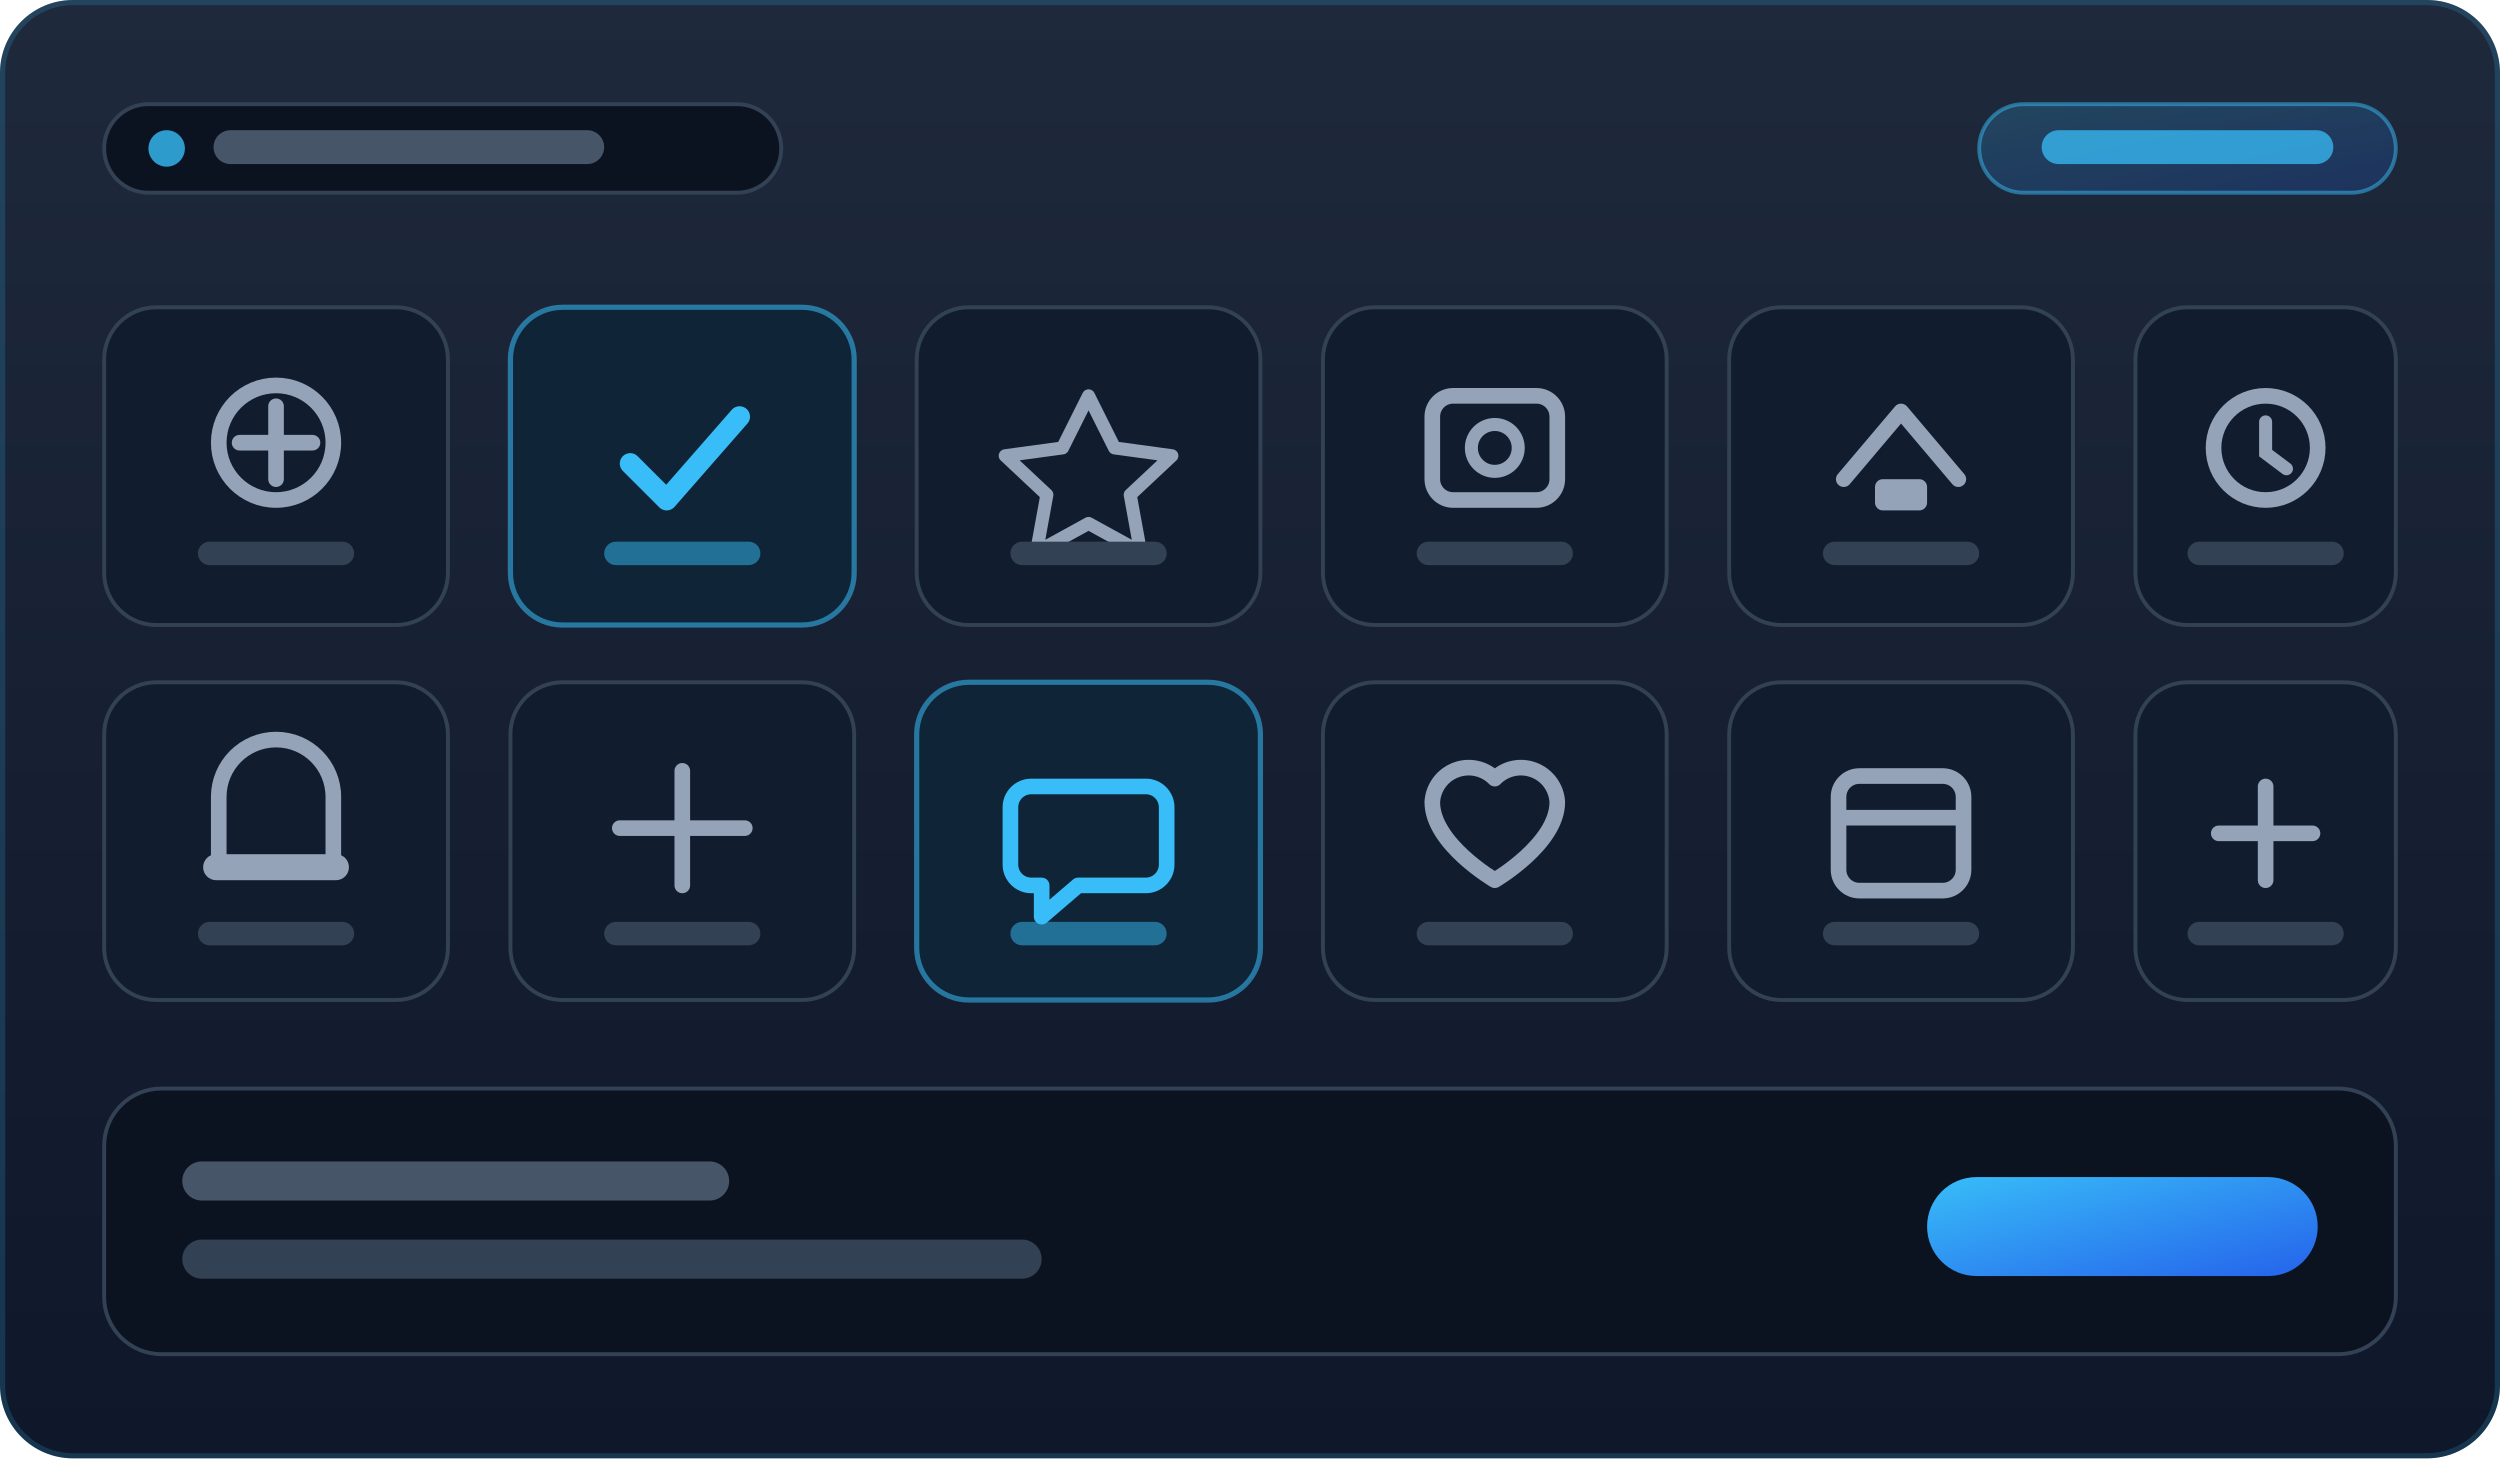
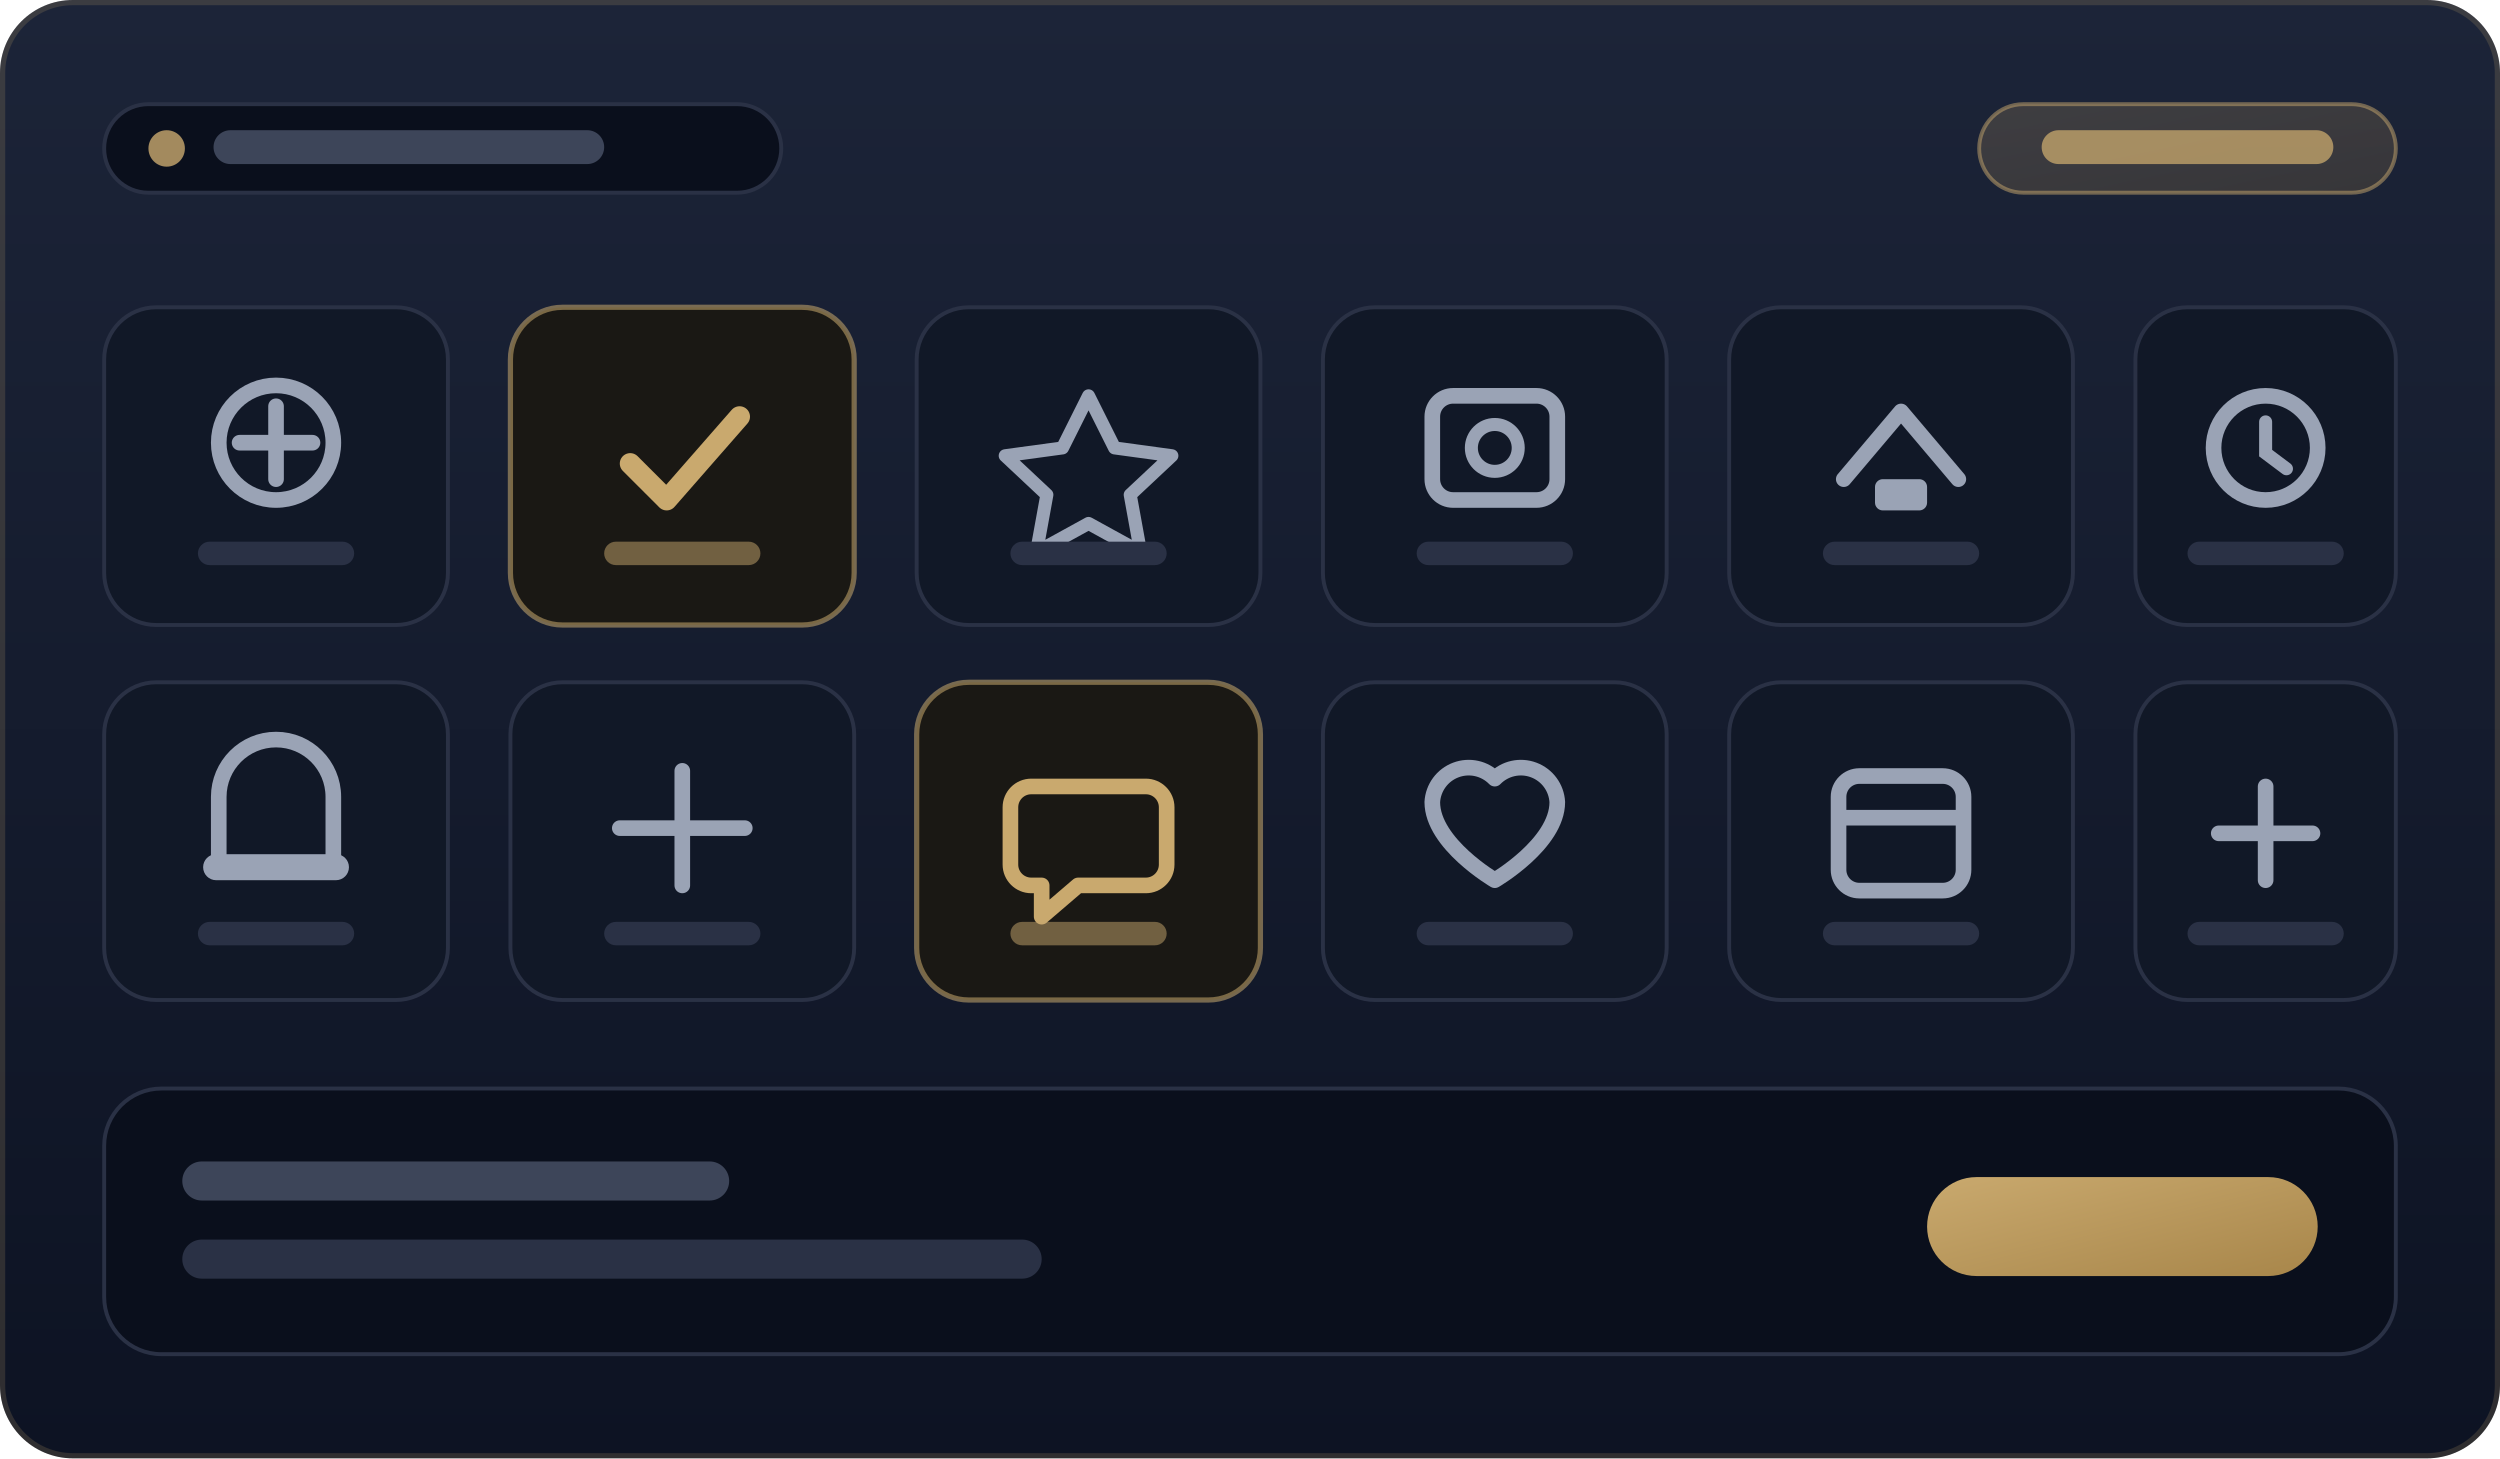
<svg xmlns="http://www.w3.org/2000/svg" viewBox="0 0 960 560" role="img" aria-label="Icon library grid">
  <defs>
    <linearGradient id="ic-card" x1="0" y1="0" x2="0" y2="1">
-       <stop offset="0%" stop-color="#1E293B" />
-       <stop offset="100%" stop-color="#0F172A" />
+       <stop offset="0%" stop-color="#1C2438" />
+       <stop offset="100%" stop-color="#0D1323" />
    </linearGradient>
    <linearGradient id="ic-hi" x1="0" y1="0" x2="1" y2="1">
-       <stop offset="0%" stop-color="#38BDF8" />
-       <stop offset="100%" stop-color="#2563EB" />
+       <stop offset="0%" stop-color="#C9A96E" />
+       <stop offset="100%" stop-color="#A8864A" />
    </linearGradient>
  </defs>
  <rect width="960" height="560" rx="28" fill="url(#ic-card)" />
-   <rect x="1" y="1" width="958" height="558" rx="27" fill="none" stroke="#38BDF8" stroke-opacity=".18" stroke-width="2" />
-   <rect x="40" y="40" width="260" height="34" rx="17" fill="#0B1220" stroke="#334155" stroke-width="1.5" />
-   <circle cx="64" cy="57" r="7" fill="#38BDF8" fill-opacity=".8" />
-   <rect x="82" y="50" width="150" height="13" rx="6.5" fill="#475569" />
-   <rect x="760" y="40" width="160" height="34" rx="17" fill="url(#ic-hi)" fill-opacity=".2" stroke="#38BDF8" stroke-opacity=".5" stroke-width="1.5" />
-   <rect x="784" y="50" width="112" height="13" rx="6.5" fill="#38BDF8" fill-opacity=".75" />
+   <rect x="1" y="1" width="958" height="558" rx="27" fill="none" stroke="#C9A96E" stroke-opacity=".18" stroke-width="2" />
+   <rect x="40" y="40" width="260" height="34" rx="17" fill="#0A0F1C" stroke="#2A3145" stroke-width="1.5" />
+   <circle cx="64" cy="57" r="7" fill="#C9A96E" fill-opacity=".8" />
+   <rect x="82" y="50" width="150" height="13" rx="6.5" fill="#3D4559" />
+   <rect x="760" y="40" width="160" height="34" rx="17" fill="url(#ic-hi)" fill-opacity=".2" stroke="#C9A96E" stroke-opacity=".5" stroke-width="1.5" />
+   <rect x="784" y="50" width="112" height="13" rx="6.5" fill="#C9A96E" fill-opacity=".75" />
  <g>
    <g transform="translate(40 118)">
-       <rect width="132" height="122" rx="20" fill="#111C2E" stroke="#334155" stroke-width="1.5" />
-       <circle cx="66" cy="52" r="22" fill="none" stroke="#94A3B8" stroke-width="6" />
-       <path d="M66 38 v28 M52 52 h28" stroke="#94A3B8" stroke-width="6" stroke-linecap="round" />
-       <rect x="36" y="90" width="60" height="9" rx="4.5" fill="#334155" />
+       <rect width="132" height="122" rx="20" fill="#111827" stroke="#2A3145" stroke-width="1.5" />
+       <circle cx="66" cy="52" r="22" fill="none" stroke="#9AA3B5" stroke-width="6" />
+       <path d="M66 38 v28 M52 52 h28" stroke="#9AA3B5" stroke-width="6" stroke-linecap="round" />
+       <rect x="36" y="90" width="60" height="9" rx="4.5" fill="#2A3145" />
    </g>
    <g transform="translate(196 118)">
-       <rect width="132" height="122" rx="20" fill="#0F2437" stroke="#38BDF8" stroke-opacity=".55" stroke-width="2" />
-       <path d="M46 60 l14 14 28 -32" fill="none" stroke="#38BDF8" stroke-width="8" stroke-linecap="round" stroke-linejoin="round" />
-       <rect x="36" y="90" width="60" height="9" rx="4.5" fill="#38BDF8" fill-opacity=".5" />
+       <rect width="132" height="122" rx="20" fill="#1A1814" stroke="#C9A96E" stroke-opacity=".55" stroke-width="2" />
+       <path d="M46 60 l14 14 28 -32" fill="none" stroke="#C9A96E" stroke-width="8" stroke-linecap="round" stroke-linejoin="round" />
+       <rect x="36" y="90" width="60" height="9" rx="4.5" fill="#C9A96E" fill-opacity=".5" />
    </g>
    <g transform="translate(352 118)">
-       <rect width="132" height="122" rx="20" fill="#111C2E" stroke="#334155" stroke-width="1.5" />
-       <path d="M66 34 l10 20 22 3 -16 15 4 22 -20 -11 -20 11 4 -22 -16 -15 22 -3 z" fill="none" stroke="#94A3B8" stroke-width="5" stroke-linejoin="round" />
-       <rect x="36" y="90" width="60" height="9" rx="4.5" fill="#334155" />
+       <rect width="132" height="122" rx="20" fill="#111827" stroke="#2A3145" stroke-width="1.5" />
+       <path d="M66 34 l10 20 22 3 -16 15 4 22 -20 -11 -20 11 4 -22 -16 -15 22 -3 z" fill="none" stroke="#9AA3B5" stroke-width="5" stroke-linejoin="round" />
+       <rect x="36" y="90" width="60" height="9" rx="4.5" fill="#2A3145" />
    </g>
    <g transform="translate(508 118)">
-       <rect width="132" height="122" rx="20" fill="#111C2E" stroke="#334155" stroke-width="1.5" />
-       <rect x="42" y="34" width="48" height="40" rx="8" fill="none" stroke="#94A3B8" stroke-width="6" />
-       <circle cx="66" cy="54" r="9" fill="none" stroke="#94A3B8" stroke-width="5" />
-       <rect x="36" y="90" width="60" height="9" rx="4.5" fill="#334155" />
+       <rect width="132" height="122" rx="20" fill="#111827" stroke="#2A3145" stroke-width="1.5" />
+       <rect x="42" y="34" width="48" height="40" rx="8" fill="none" stroke="#9AA3B5" stroke-width="6" />
+       <circle cx="66" cy="54" r="9" fill="none" stroke="#9AA3B5" stroke-width="5" />
+       <rect x="36" y="90" width="60" height="9" rx="4.5" fill="#2A3145" />
    </g>
    <g transform="translate(664 118)">
-       <rect width="132" height="122" rx="20" fill="#111C2E" stroke="#334155" stroke-width="1.5" />
-       <path d="M44 66 l22 -26 22 26" fill="none" stroke="#94A3B8" stroke-width="6" stroke-linecap="round" stroke-linejoin="round" />
-       <rect x="56" y="66" width="20" height="12" rx="3" fill="#94A3B8" />
-       <rect x="36" y="90" width="60" height="9" rx="4.5" fill="#334155" />
+       <rect width="132" height="122" rx="20" fill="#111827" stroke="#2A3145" stroke-width="1.5" />
+       <path d="M44 66 l22 -26 22 26" fill="none" stroke="#9AA3B5" stroke-width="6" stroke-linecap="round" stroke-linejoin="round" />
+       <rect x="56" y="66" width="20" height="12" rx="3" fill="#9AA3B5" />
+       <rect x="36" y="90" width="60" height="9" rx="4.5" fill="#2A3145" />
    </g>
    <g transform="translate(820 118)">
-       <rect width="100" height="122" rx="20" fill="#111C2E" stroke="#334155" stroke-width="1.5" />
-       <circle cx="50" cy="54" r="20" fill="none" stroke="#94A3B8" stroke-width="6" />
-       <path d="M50 44 v12 l8 6" fill="none" stroke="#94A3B8" stroke-width="5" stroke-linecap="round" />
-       <rect x="20" y="90" width="60" height="9" rx="4.5" fill="#334155" />
+       <rect width="100" height="122" rx="20" fill="#111827" stroke="#2A3145" stroke-width="1.5" />
+       <circle cx="50" cy="54" r="20" fill="none" stroke="#9AA3B5" stroke-width="6" />
+       <path d="M50 44 v12 l8 6" fill="none" stroke="#9AA3B5" stroke-width="5" stroke-linecap="round" />
+       <rect x="20" y="90" width="60" height="9" rx="4.5" fill="#2A3145" />
    </g>
    <g transform="translate(40 262)">
-       <rect width="132" height="122" rx="20" fill="#111C2E" stroke="#334155" stroke-width="1.5" />
-       <path d="M44 70 V44 a22 22 0 0 1 44 0 v26" fill="none" stroke="#94A3B8" stroke-width="6" stroke-linecap="round" />
-       <rect x="38" y="66" width="56" height="10" rx="5" fill="#94A3B8" />
-       <rect x="36" y="92" width="60" height="9" rx="4.5" fill="#334155" />
+       <rect width="132" height="122" rx="20" fill="#111827" stroke="#2A3145" stroke-width="1.5" />
+       <path d="M44 70 V44 a22 22 0 0 1 44 0 v26" fill="none" stroke="#9AA3B5" stroke-width="6" stroke-linecap="round" />
+       <rect x="38" y="66" width="56" height="10" rx="5" fill="#9AA3B5" />
+       <rect x="36" y="92" width="60" height="9" rx="4.5" fill="#2A3145" />
    </g>
    <g transform="translate(196 262)">
-       <rect width="132" height="122" rx="20" fill="#111C2E" stroke="#334155" stroke-width="1.5" />
-       <path d="M42 56 h48 M66 34 v44" stroke="#94A3B8" stroke-width="6" stroke-linecap="round" />
-       <rect x="36" y="92" width="60" height="9" rx="4.5" fill="#334155" />
+       <rect width="132" height="122" rx="20" fill="#111827" stroke="#2A3145" stroke-width="1.5" />
+       <path d="M42 56 h48 M66 34 v44" stroke="#9AA3B5" stroke-width="6" stroke-linecap="round" />
+       <rect x="36" y="92" width="60" height="9" rx="4.5" fill="#2A3145" />
    </g>
    <g transform="translate(352 262)">
-       <rect width="132" height="122" rx="20" fill="#0F2437" stroke="#38BDF8" stroke-opacity=".55" stroke-width="2" />
-       <path d="M44 40 h44 a8 8 0 0 1 8 8 v22 a8 8 0 0 1 -8 8 H62 l-14 12 v-12 h-4 a8 8 0 0 1 -8 -8 V48 a8 8 0 0 1 8 -8 z" fill="none" stroke="#38BDF8" stroke-width="6" stroke-linejoin="round" />
-       <rect x="36" y="92" width="60" height="9" rx="4.5" fill="#38BDF8" fill-opacity=".5" />
+       <rect width="132" height="122" rx="20" fill="#1A1814" stroke="#C9A96E" stroke-opacity=".55" stroke-width="2" />
+       <path d="M44 40 h44 a8 8 0 0 1 8 8 v22 a8 8 0 0 1 -8 8 H62 l-14 12 v-12 h-4 a8 8 0 0 1 -8 -8 V48 a8 8 0 0 1 8 -8 z" fill="none" stroke="#C9A96E" stroke-width="6" stroke-linejoin="round" />
+       <rect x="36" y="92" width="60" height="9" rx="4.5" fill="#C9A96E" fill-opacity=".5" />
    </g>
    <g transform="translate(508 262)">
-       <rect width="132" height="122" rx="20" fill="#111C2E" stroke="#334155" stroke-width="1.5" />
-       <path d="M66 76 s-24 -14 -24 -30 a14 14 0 0 1 24 -9 a14 14 0 0 1 24 9 c0 16 -24 30 -24 30 z" fill="none" stroke="#94A3B8" stroke-width="6" stroke-linejoin="round" />
-       <rect x="36" y="92" width="60" height="9" rx="4.5" fill="#334155" />
+       <rect width="132" height="122" rx="20" fill="#111827" stroke="#2A3145" stroke-width="1.5" />
+       <path d="M66 76 s-24 -14 -24 -30 a14 14 0 0 1 24 -9 a14 14 0 0 1 24 9 c0 16 -24 30 -24 30 z" fill="none" stroke="#9AA3B5" stroke-width="6" stroke-linejoin="round" />
+       <rect x="36" y="92" width="60" height="9" rx="4.5" fill="#2A3145" />
    </g>
    <g transform="translate(664 262)">
-       <rect width="132" height="122" rx="20" fill="#111C2E" stroke="#334155" stroke-width="1.5" />
-       <rect x="42" y="36" width="48" height="44" rx="8" fill="none" stroke="#94A3B8" stroke-width="6" />
-       <path d="M42 52 h48" stroke="#94A3B8" stroke-width="6" />
-       <rect x="36" y="92" width="60" height="9" rx="4.5" fill="#334155" />
+       <rect width="132" height="122" rx="20" fill="#111827" stroke="#2A3145" stroke-width="1.5" />
+       <rect x="42" y="36" width="48" height="44" rx="8" fill="none" stroke="#9AA3B5" stroke-width="6" />
+       <path d="M42 52 h48" stroke="#9AA3B5" stroke-width="6" />
+       <rect x="36" y="92" width="60" height="9" rx="4.5" fill="#2A3145" />
    </g>
    <g transform="translate(820 262)">
-       <rect width="100" height="122" rx="20" fill="#111C2E" stroke="#334155" stroke-width="1.5" />
-       <path d="M32 58 h36 M50 40 v36" stroke="#94A3B8" stroke-width="6" stroke-linecap="round" />
-       <rect x="20" y="92" width="60" height="9" rx="4.5" fill="#334155" />
+       <rect width="100" height="122" rx="20" fill="#111827" stroke="#2A3145" stroke-width="1.5" />
+       <path d="M32 58 h36 M50 40 v36" stroke="#9AA3B5" stroke-width="6" stroke-linecap="round" />
+       <rect x="20" y="92" width="60" height="9" rx="4.5" fill="#2A3145" />
    </g>
  </g>
-   <rect x="40" y="418" width="880" height="102" rx="22" fill="#0B1220" stroke="#334155" stroke-width="1.5" />
-   <rect x="70" y="446" width="210" height="15" rx="7.5" fill="#475569" />
-   <rect x="70" y="476" width="330" height="15" rx="7.5" fill="#334155" />
+   <rect x="40" y="418" width="880" height="102" rx="22" fill="#0A0F1C" stroke="#2A3145" stroke-width="1.5" />
+   <rect x="70" y="446" width="210" height="15" rx="7.5" fill="#3D4559" />
+   <rect x="70" y="476" width="330" height="15" rx="7.5" fill="#2A3145" />
  <rect x="740" y="452" width="150" height="38" rx="19" fill="url(#ic-hi)" />
</svg>
